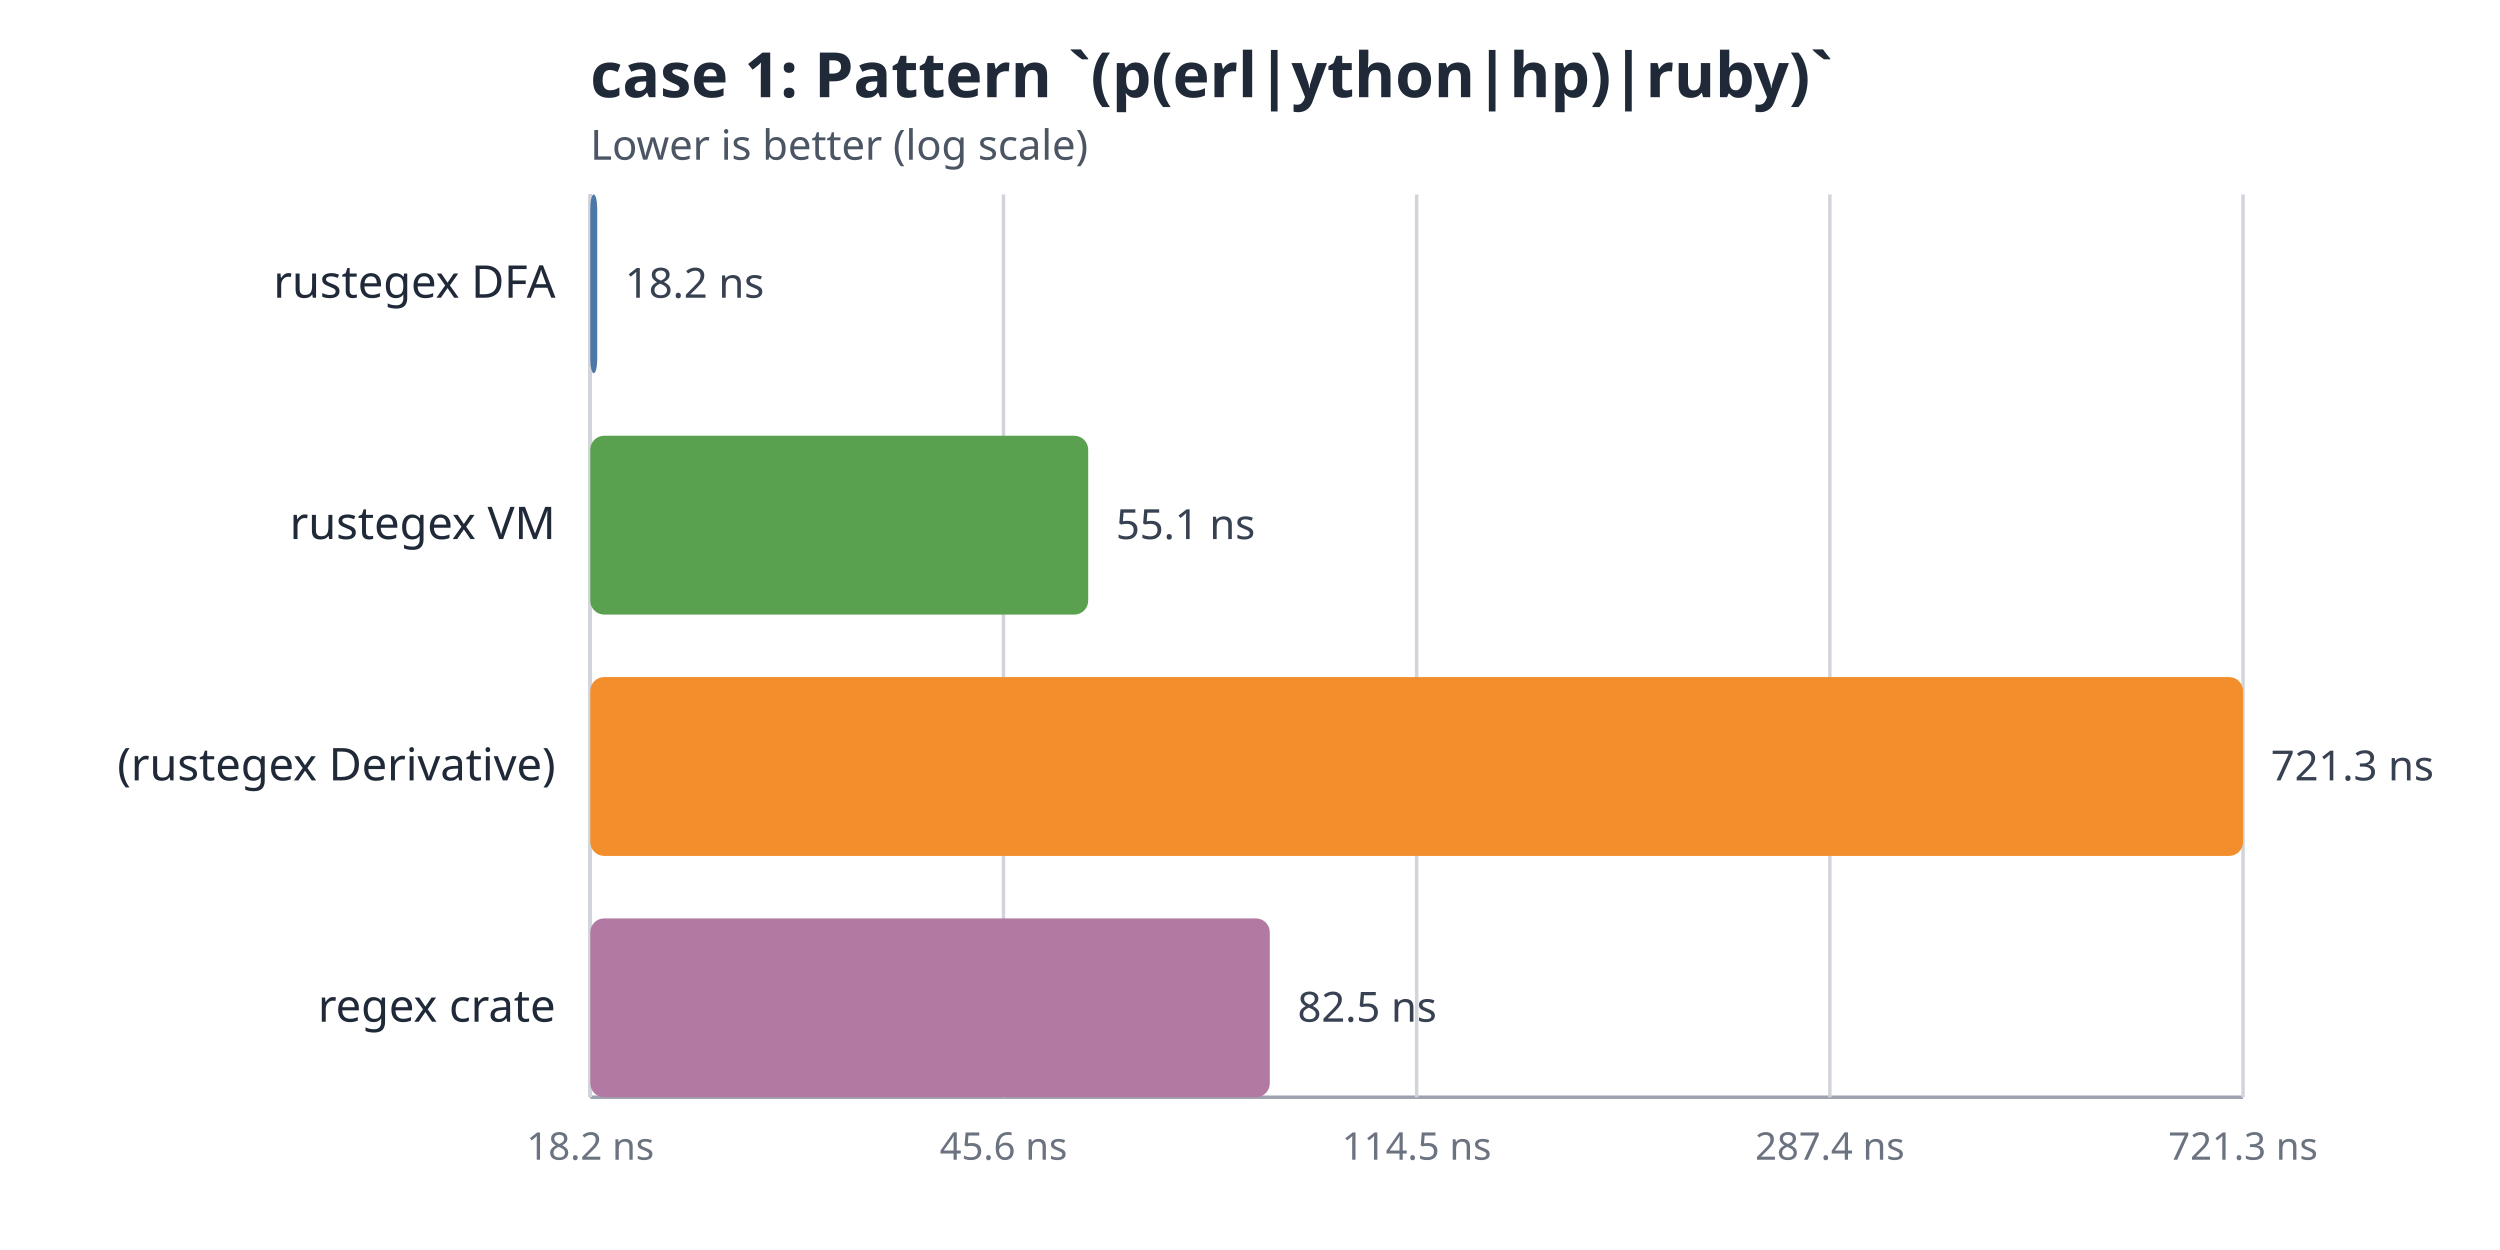
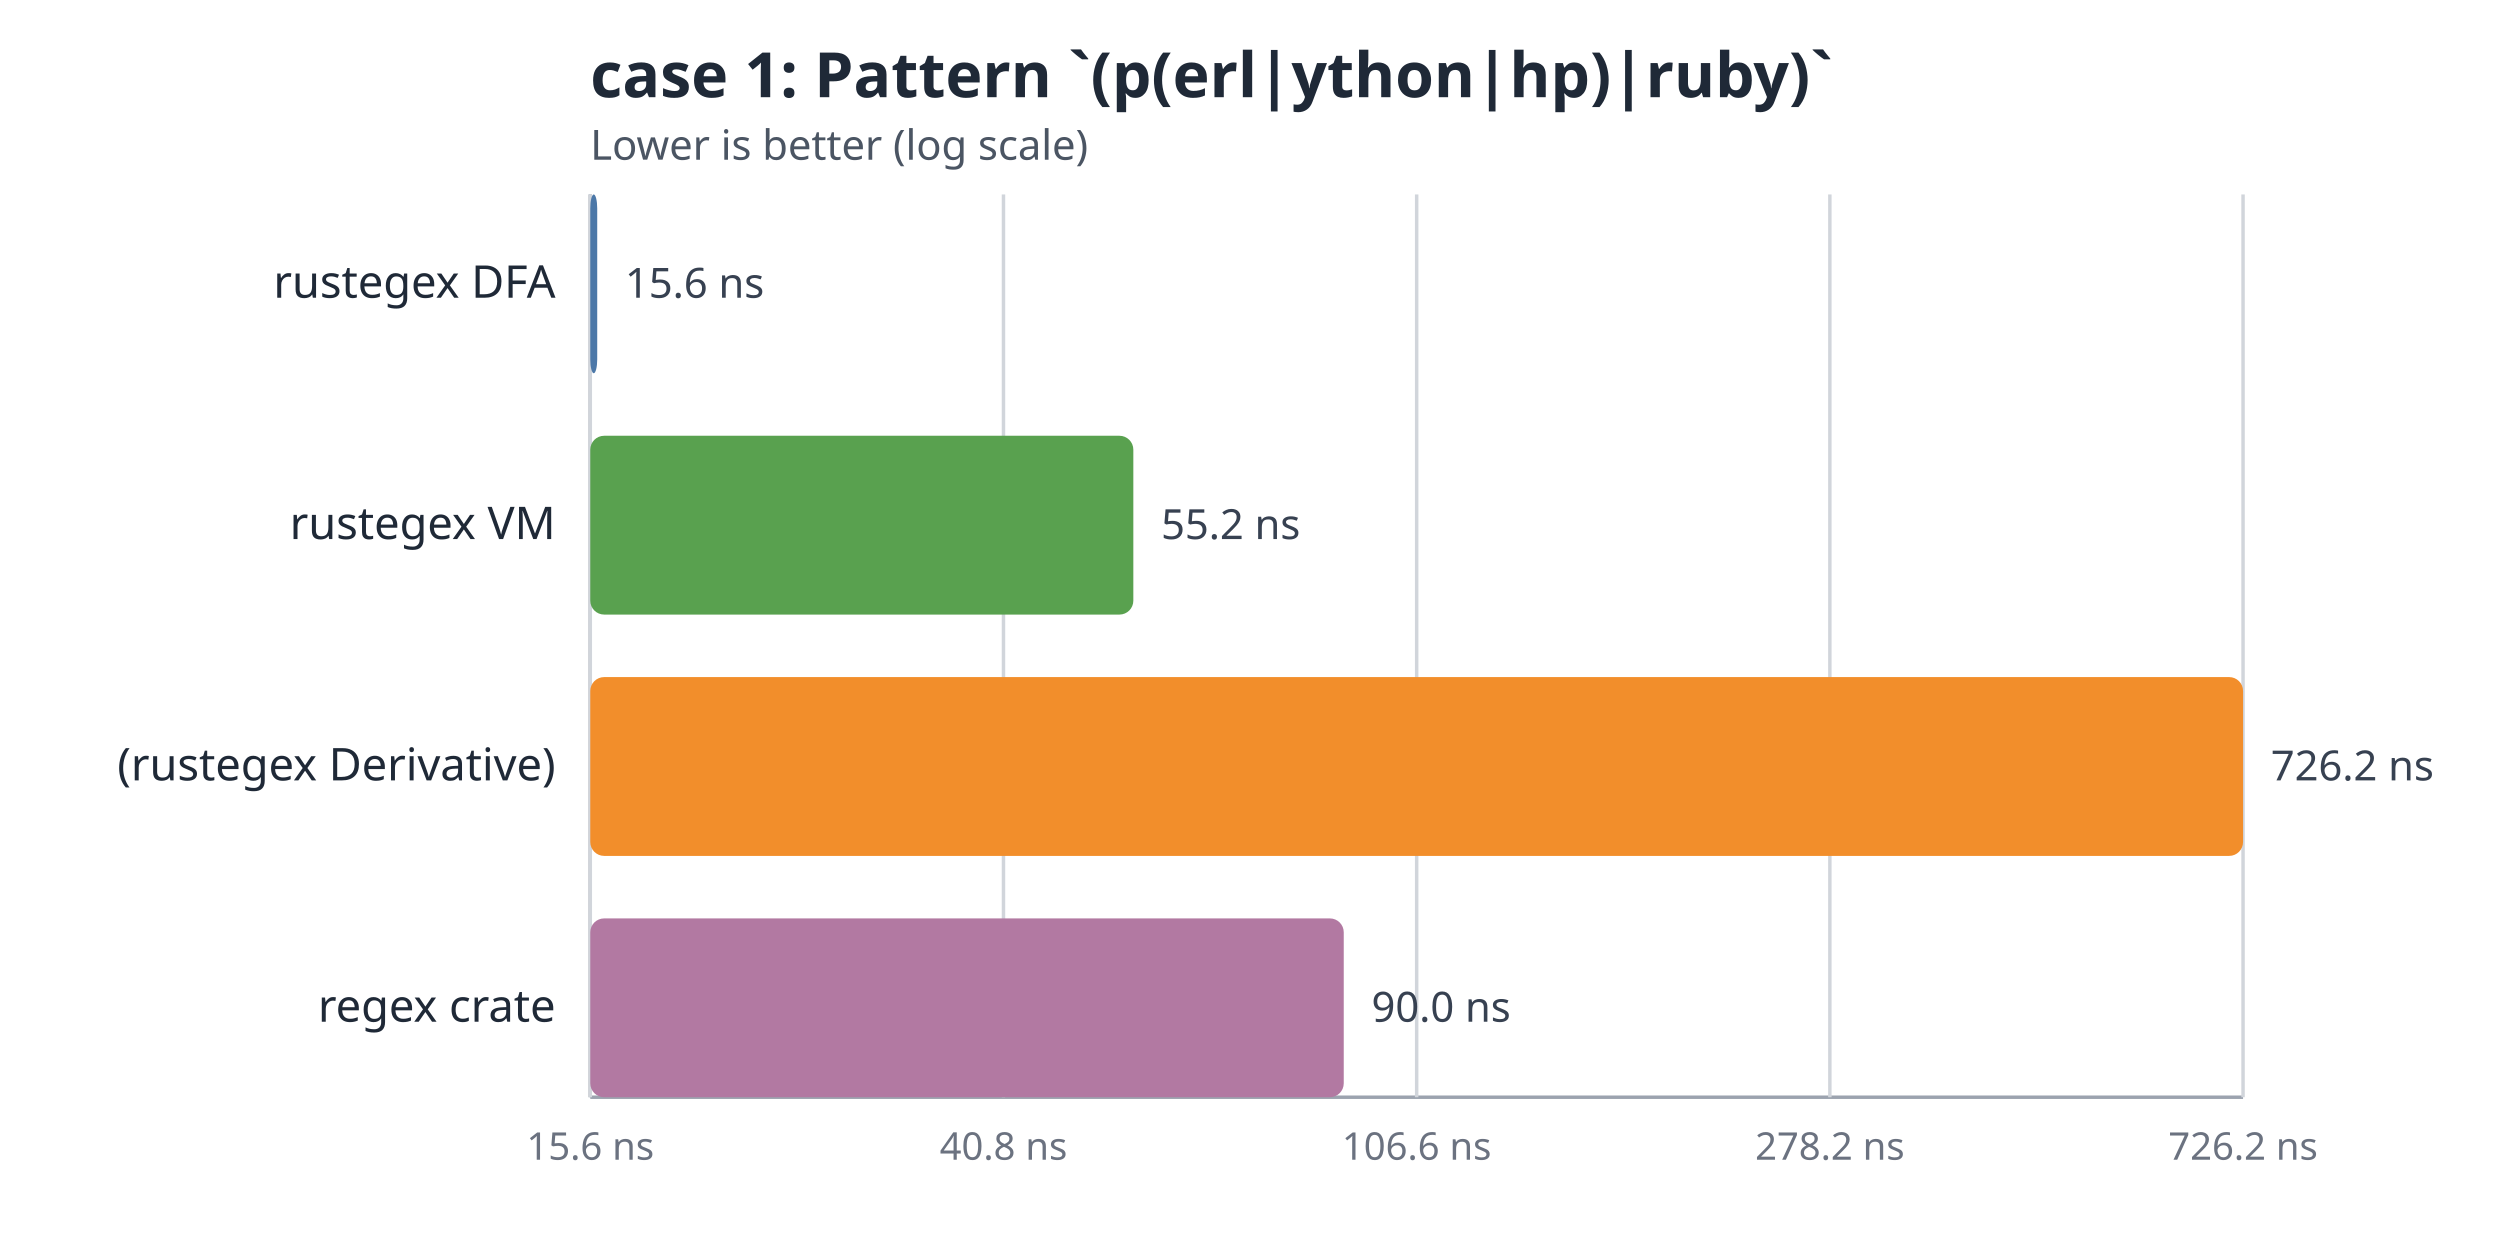
<svg xmlns="http://www.w3.org/2000/svg" width="720" height="360" viewBox="0 0 720 360">
  <rect width="100%" height="100%" fill="#ffffff" />
  <style>text { font-family: ui-sans-serif, system-ui, sans-serif; fill: #1f2937; }.title { font-size: 18px; font-weight: 700; }.subtitle { font-size: 12px; fill: #4b5563; }.label { font-size: 13px; }.value { font-size: 12px; fill: #374151; }.axis { stroke: #9ca3af; stroke-width: 1; }.tick { stroke: #d1d5db; stroke-width: 1; }.tick-label { font-size: 11px; fill: #6b7280; }</style>
  <text class="title" x="170" y="28">case 1: Pattern `(p(erl|ython|hp)|ruby)`</text>
  <text class="subtitle" x="170" y="46">Lower is better (log scale)</text>
  <line class="axis" x1="170" y1="316" x2="646" y2="316" />
  <line class="axis" x1="170" y1="56" x2="170" y2="316" />
  <line class="tick" x1="170.0" y1="56" x2="170.0" y2="316" />
-   <text class="tick-label" x="170.0" y="334" text-anchor="middle">18.2 ns</text>
+   <text class="tick-label" x="170.0" y="334" text-anchor="middle">15.6 ns</text>
  <line class="tick" x1="289.0" y1="56" x2="289.0" y2="316" />
-   <text class="tick-label" x="289.0" y="334" text-anchor="middle">45.6 ns</text>
+   <text class="tick-label" x="289.0" y="334" text-anchor="middle">40.8 ns</text>
  <line class="tick" x1="408.0" y1="56" x2="408.0" y2="316" />
-   <text class="tick-label" x="408.0" y="334" text-anchor="middle">114.5 ns</text>
+   <text class="tick-label" x="408.0" y="334" text-anchor="middle">106.6 ns</text>
  <line class="tick" x1="527.0" y1="56" x2="527.0" y2="316" />
-   <text class="tick-label" x="527.0" y="334" text-anchor="middle">287.4 ns</text>
+   <text class="tick-label" x="527.0" y="334" text-anchor="middle">278.2 ns</text>
  <line class="tick" x1="646.0" y1="56" x2="646.0" y2="316" />
-   <text class="tick-label" x="646.0" y="334" text-anchor="middle">721.3 ns</text>
+   <text class="tick-label" x="646.0" y="334" text-anchor="middle">726.2 ns</text>
  <rect x="170.0" y="56.0" width="2.0" height="51.5" fill="#4c78a8" rx="4" />
  <text class="label" x="160" y="85.75" text-anchor="end">rustegex DFA</text>
-   <text class="value" x="180.0" y="85.75">18.2 ns</text>
-   <rect x="170.0" y="125.5" width="143.4" height="51.5" fill="#59a14f" rx="4" />
+   <text class="value" x="180.0" y="85.75">15.6 ns</text>
+   <rect x="170.0" y="125.5" width="156.4" height="51.5" fill="#59a14f" rx="4" />
  <text class="label" x="160" y="155.25" text-anchor="end">rustegex VM</text>
-   <text class="value" x="321.4" y="155.25">55.1 ns</text>
+   <text class="value" x="334.4" y="155.25">55.2 ns</text>
  <rect x="170.0" y="195.0" width="476.0" height="51.5" fill="#f28e2b" rx="4" />
  <text class="label" x="160" y="224.75" text-anchor="end">(rustegex Derivative)</text>
-   <text class="value" x="654.0" y="224.75">721.3 ns</text>
-   <rect x="170.0" y="264.5" width="195.7" height="51.5" fill="#b279a2" rx="4" />
+   <text class="value" x="654.0" y="224.75">726.2 ns</text>
+   <rect x="170.0" y="264.5" width="217.0" height="51.5" fill="#b279a2" rx="4" />
  <text class="label" x="160" y="294.25" text-anchor="end">regex crate</text>
-   <text class="value" x="373.7" y="294.25">82.5 ns</text>
+   <text class="value" x="395.0" y="294.25">90.0 ns</text>
</svg>
